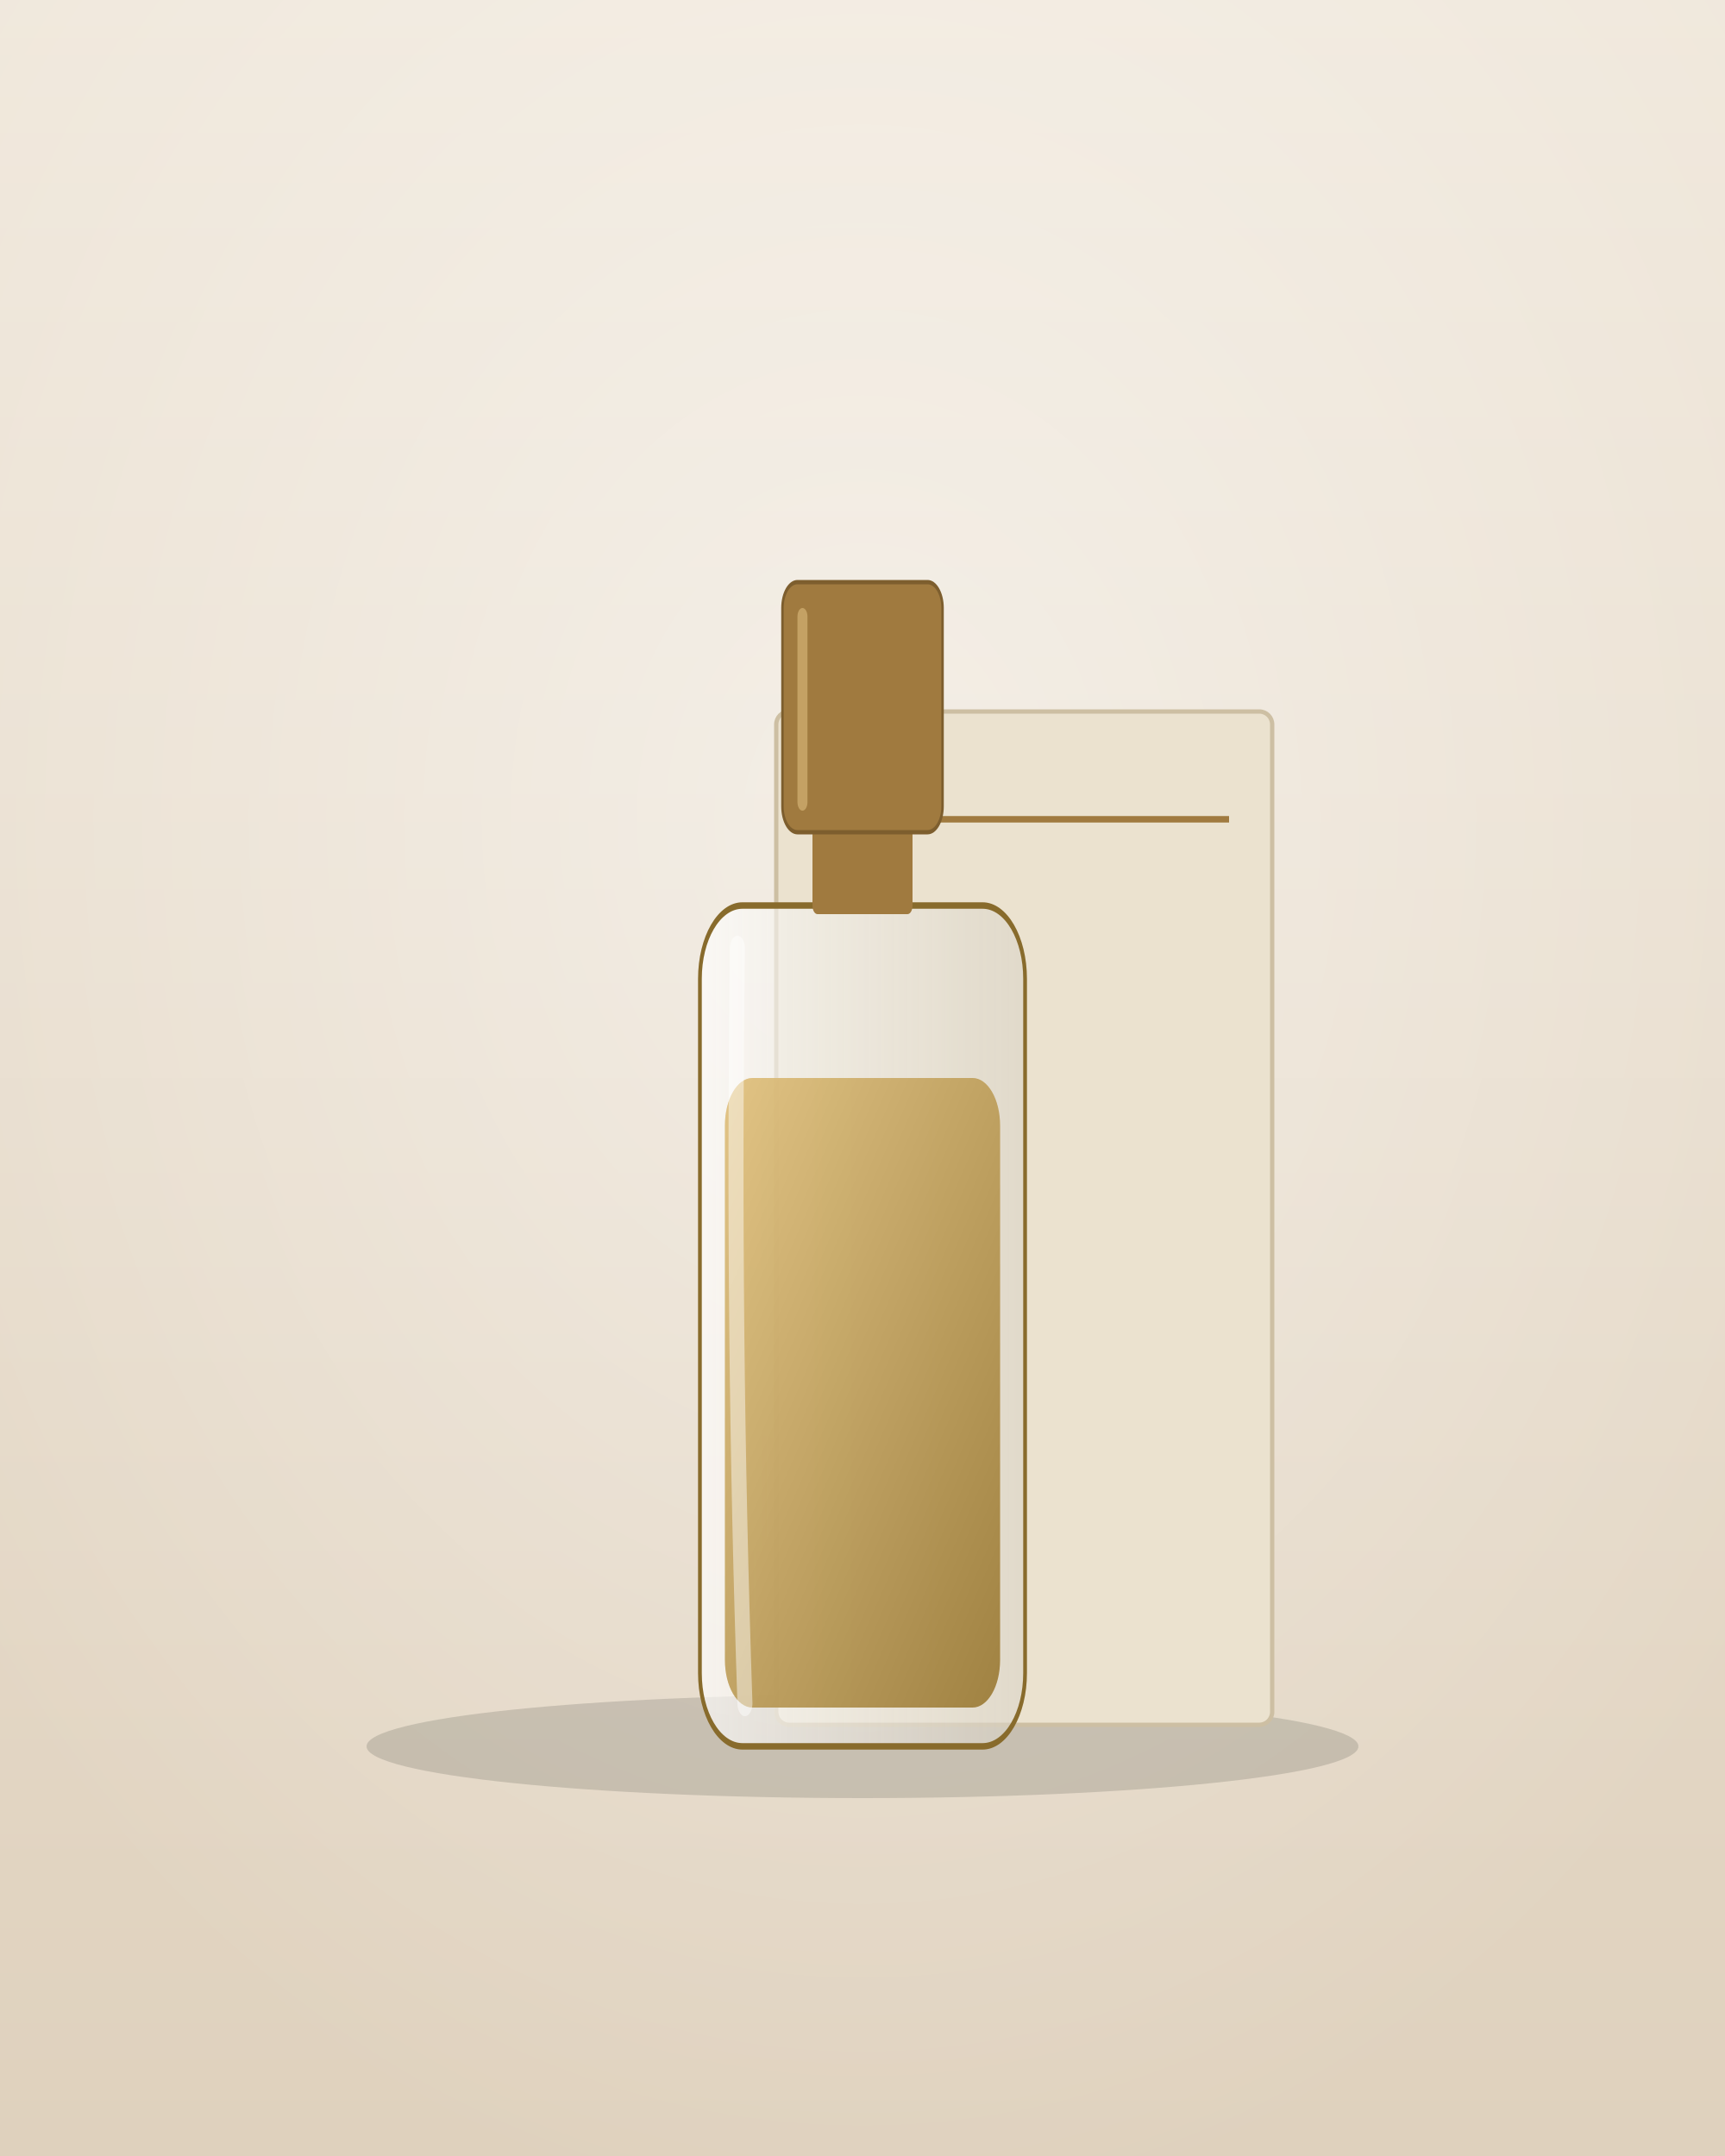
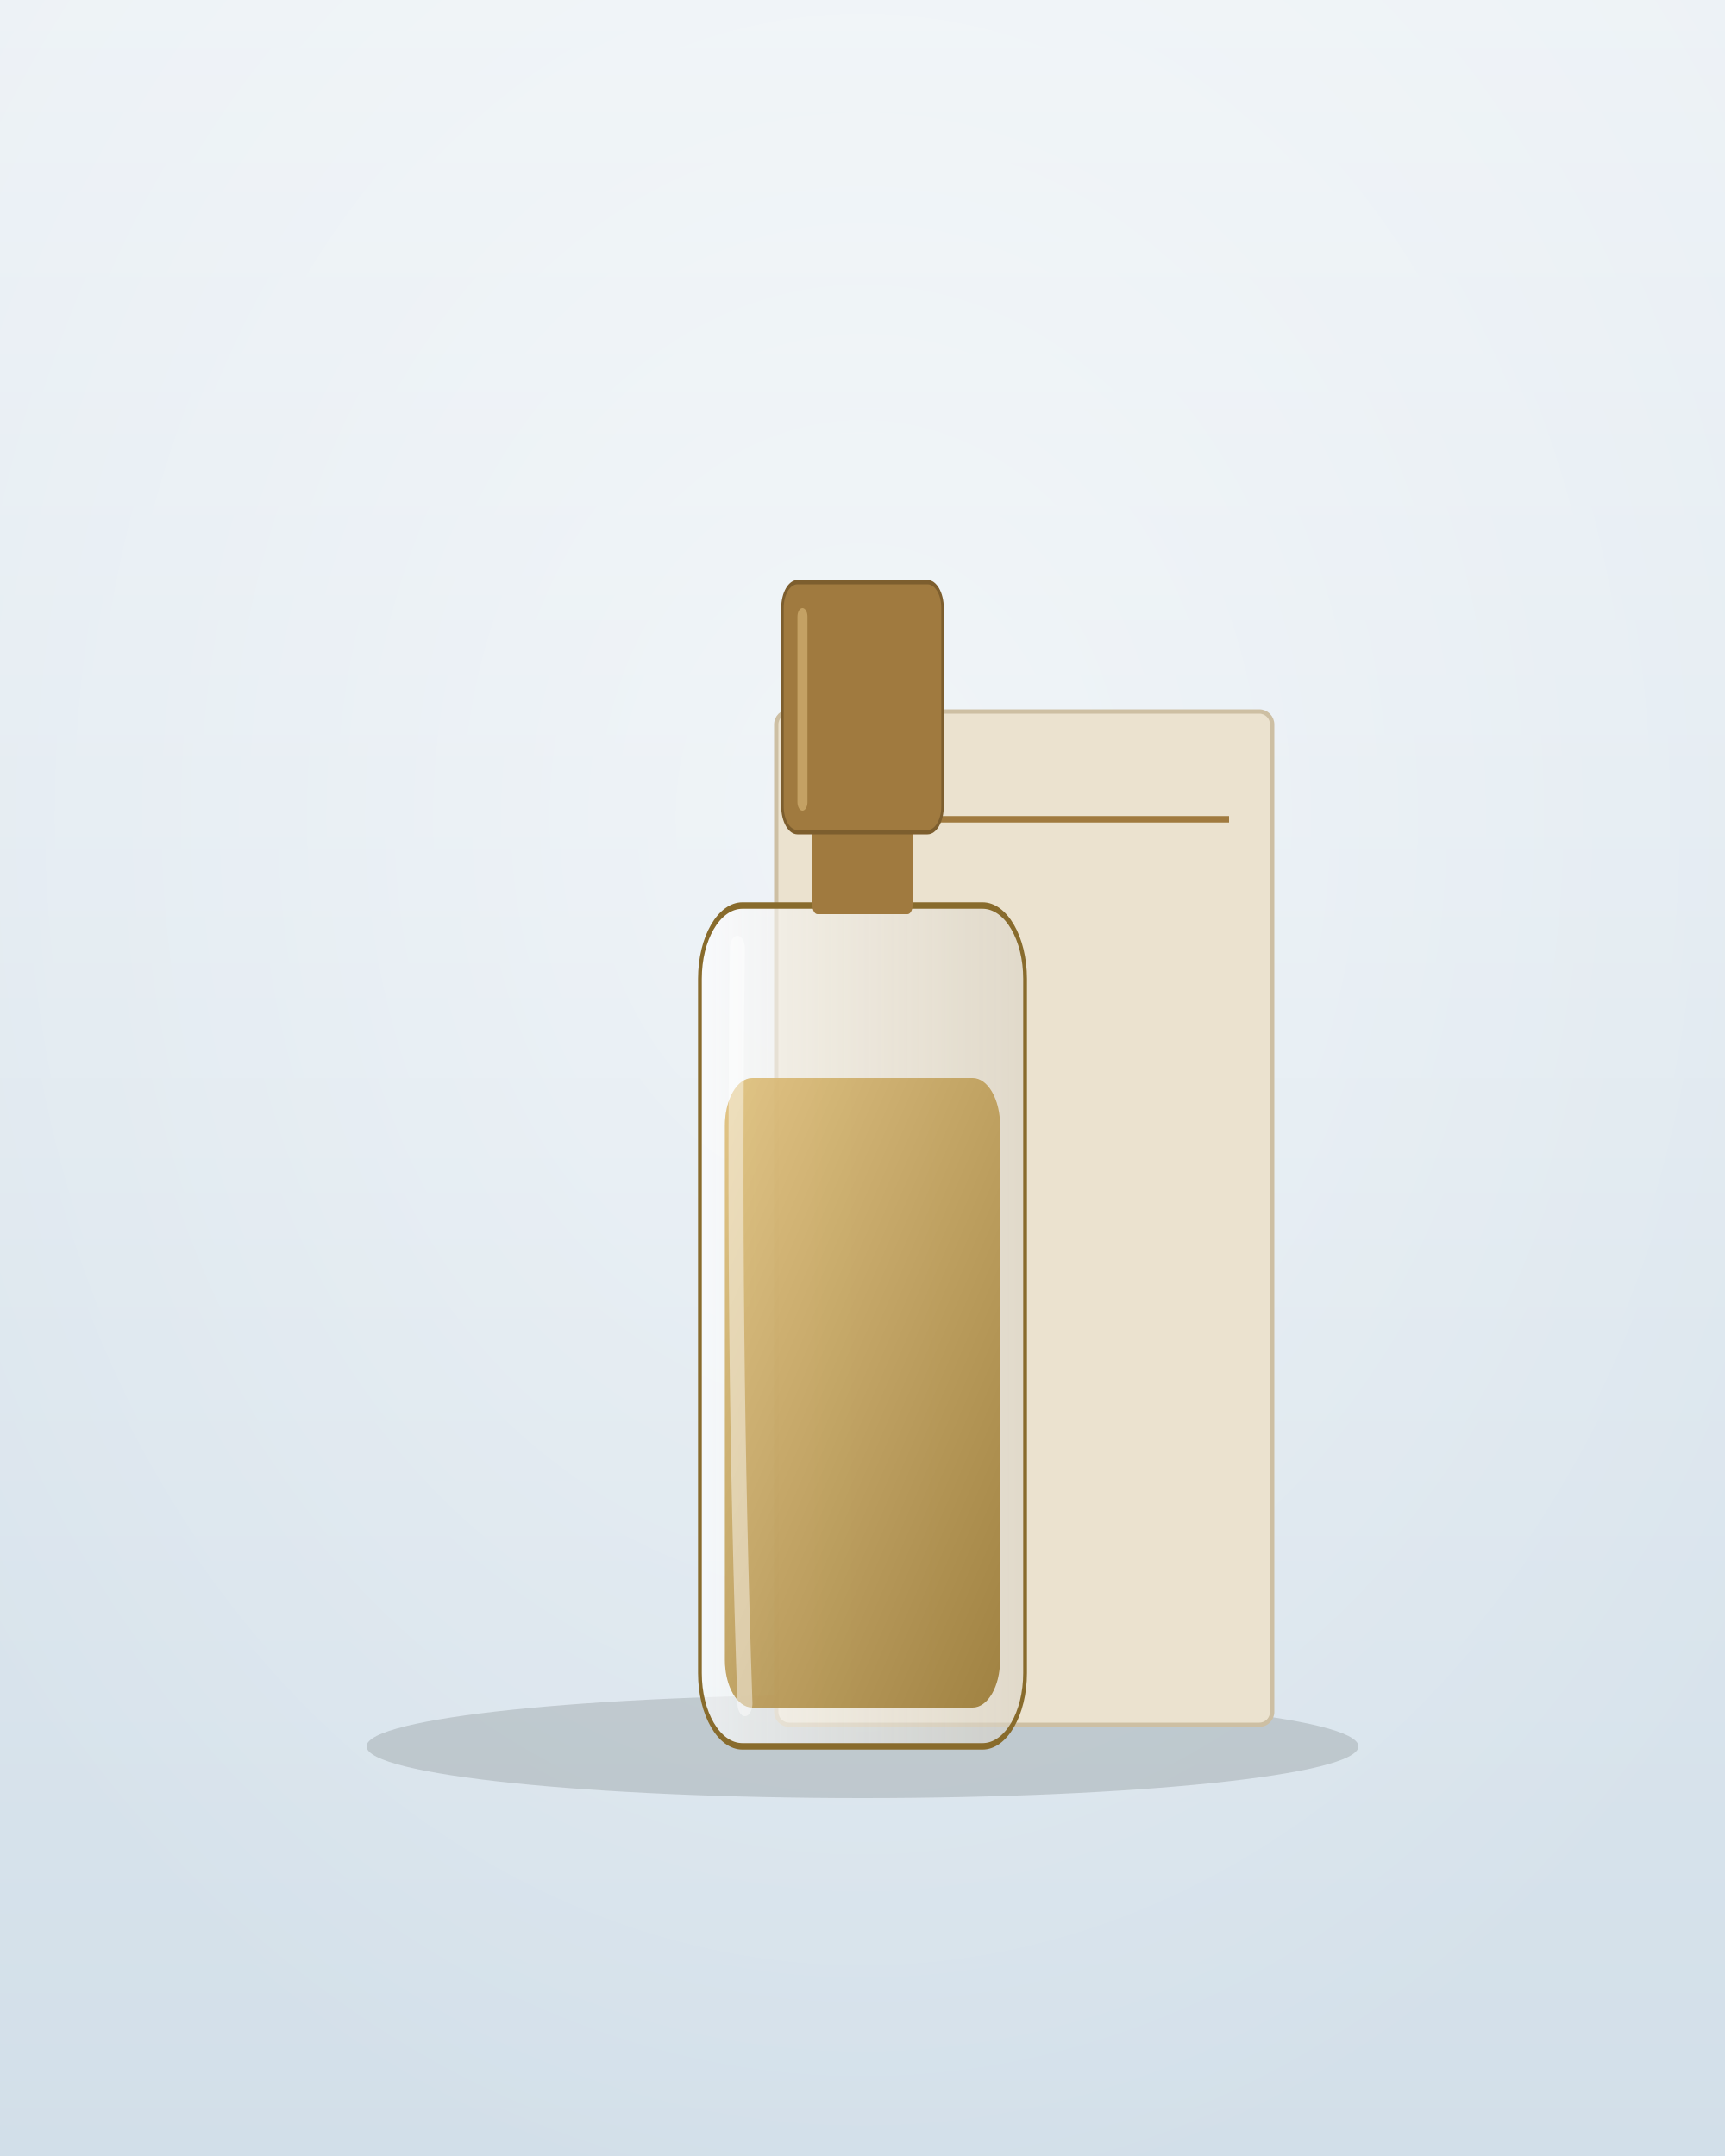
<svg xmlns="http://www.w3.org/2000/svg" viewBox="0 0 800 1000" width="800" height="1000">
  <defs>
    <linearGradient id="bg" x1="0" y1="0" x2="0" y2="1">
-       <stop offset="0" stop-color="#f0e8dc" />
-       <stop offset="1" stop-color="#dfd1bd" />
+       <stop offset="0" stop-color="#edf2f6" />
+       <stop offset="1" stop-color="#d2dfe9" />
    </linearGradient>
    <radialGradient id="bg-glow" cx="0.5" cy="0.38" r="0.65">
      <stop offset="0" stop-color="#fff" stop-opacity="0.45" />
      <stop offset="1" stop-color="#fff" stop-opacity="0" />
    </radialGradient>
    <linearGradient id="p-sh" x1="0" y1="0" x2="1" y2="0">
      <stop offset="0" stop-color="#000" stop-opacity="0.10" />
      <stop offset="0.35" stop-color="#000" stop-opacity="0" />
      <stop offset="0.75" stop-color="#000" stop-opacity="0" />
      <stop offset="1" stop-color="#000" stop-opacity="0.14" />
    </linearGradient>
    <linearGradient id="p-glass" x1="0" y1="0" x2="1" y2="0">
      <stop offset="0" stop-color="#ffffff" stop-opacity="0.65" />
      <stop offset="1" stop-color="#d9d3c6" stop-opacity="0.55" />
    </linearGradient>
    <linearGradient id="p-liq" x1="0" y1="0" x2="1" y2="1">
      <stop offset="0" stop-color="#fff" stop-opacity="0.25" />
      <stop offset="1" stop-color="#000" stop-opacity="0.25" />
    </linearGradient>
  </defs>
  <rect width="800" height="1000" fill="url(#bg)" />
  <rect width="800" height="1000" fill="url(#bg-glow)" />
  <ellipse cx="400" cy="810" rx="230" ry="24.0" fill="#23261f" opacity="0.16" />
  <rect x="360" y="330" width="230" height="470" rx="6" fill="#ebe2cf" stroke="#cdbfa3" stroke-width="2" />
  <path d="M380 380 H570" stroke="#a07a3f" stroke-width="3" />
  <g transform="translate(168.0,0) scale(0.58,1)">
    <rect x="270" y="420" width="260" height="390" rx="34" fill="url(#p-glass)" stroke="#886b2c" stroke-width="3" />
    <rect x="290" y="500" width="220" height="292" rx="22" fill="#d2a443" opacity="0.85" />
    <rect x="290" y="500" width="220" height="292" rx="22" fill="url(#p-liq)" />
    <path d="M300 440 Q296 620 306 790" stroke="#fff" stroke-width="12" opacity="0.45" stroke-linecap="round" />
    <rect x="360" y="380" width="80" height="44" rx="4" fill="#a07a3f" />
    <rect x="336" y="270" width="128" height="116" rx="12" fill="#a07a3f" stroke="#7d5e2e" stroke-width="2" />
    <path d="M352 286 V372" stroke="#d3b273" stroke-width="8" opacity="0.7" stroke-linecap="round" />
  </g>
</svg>
